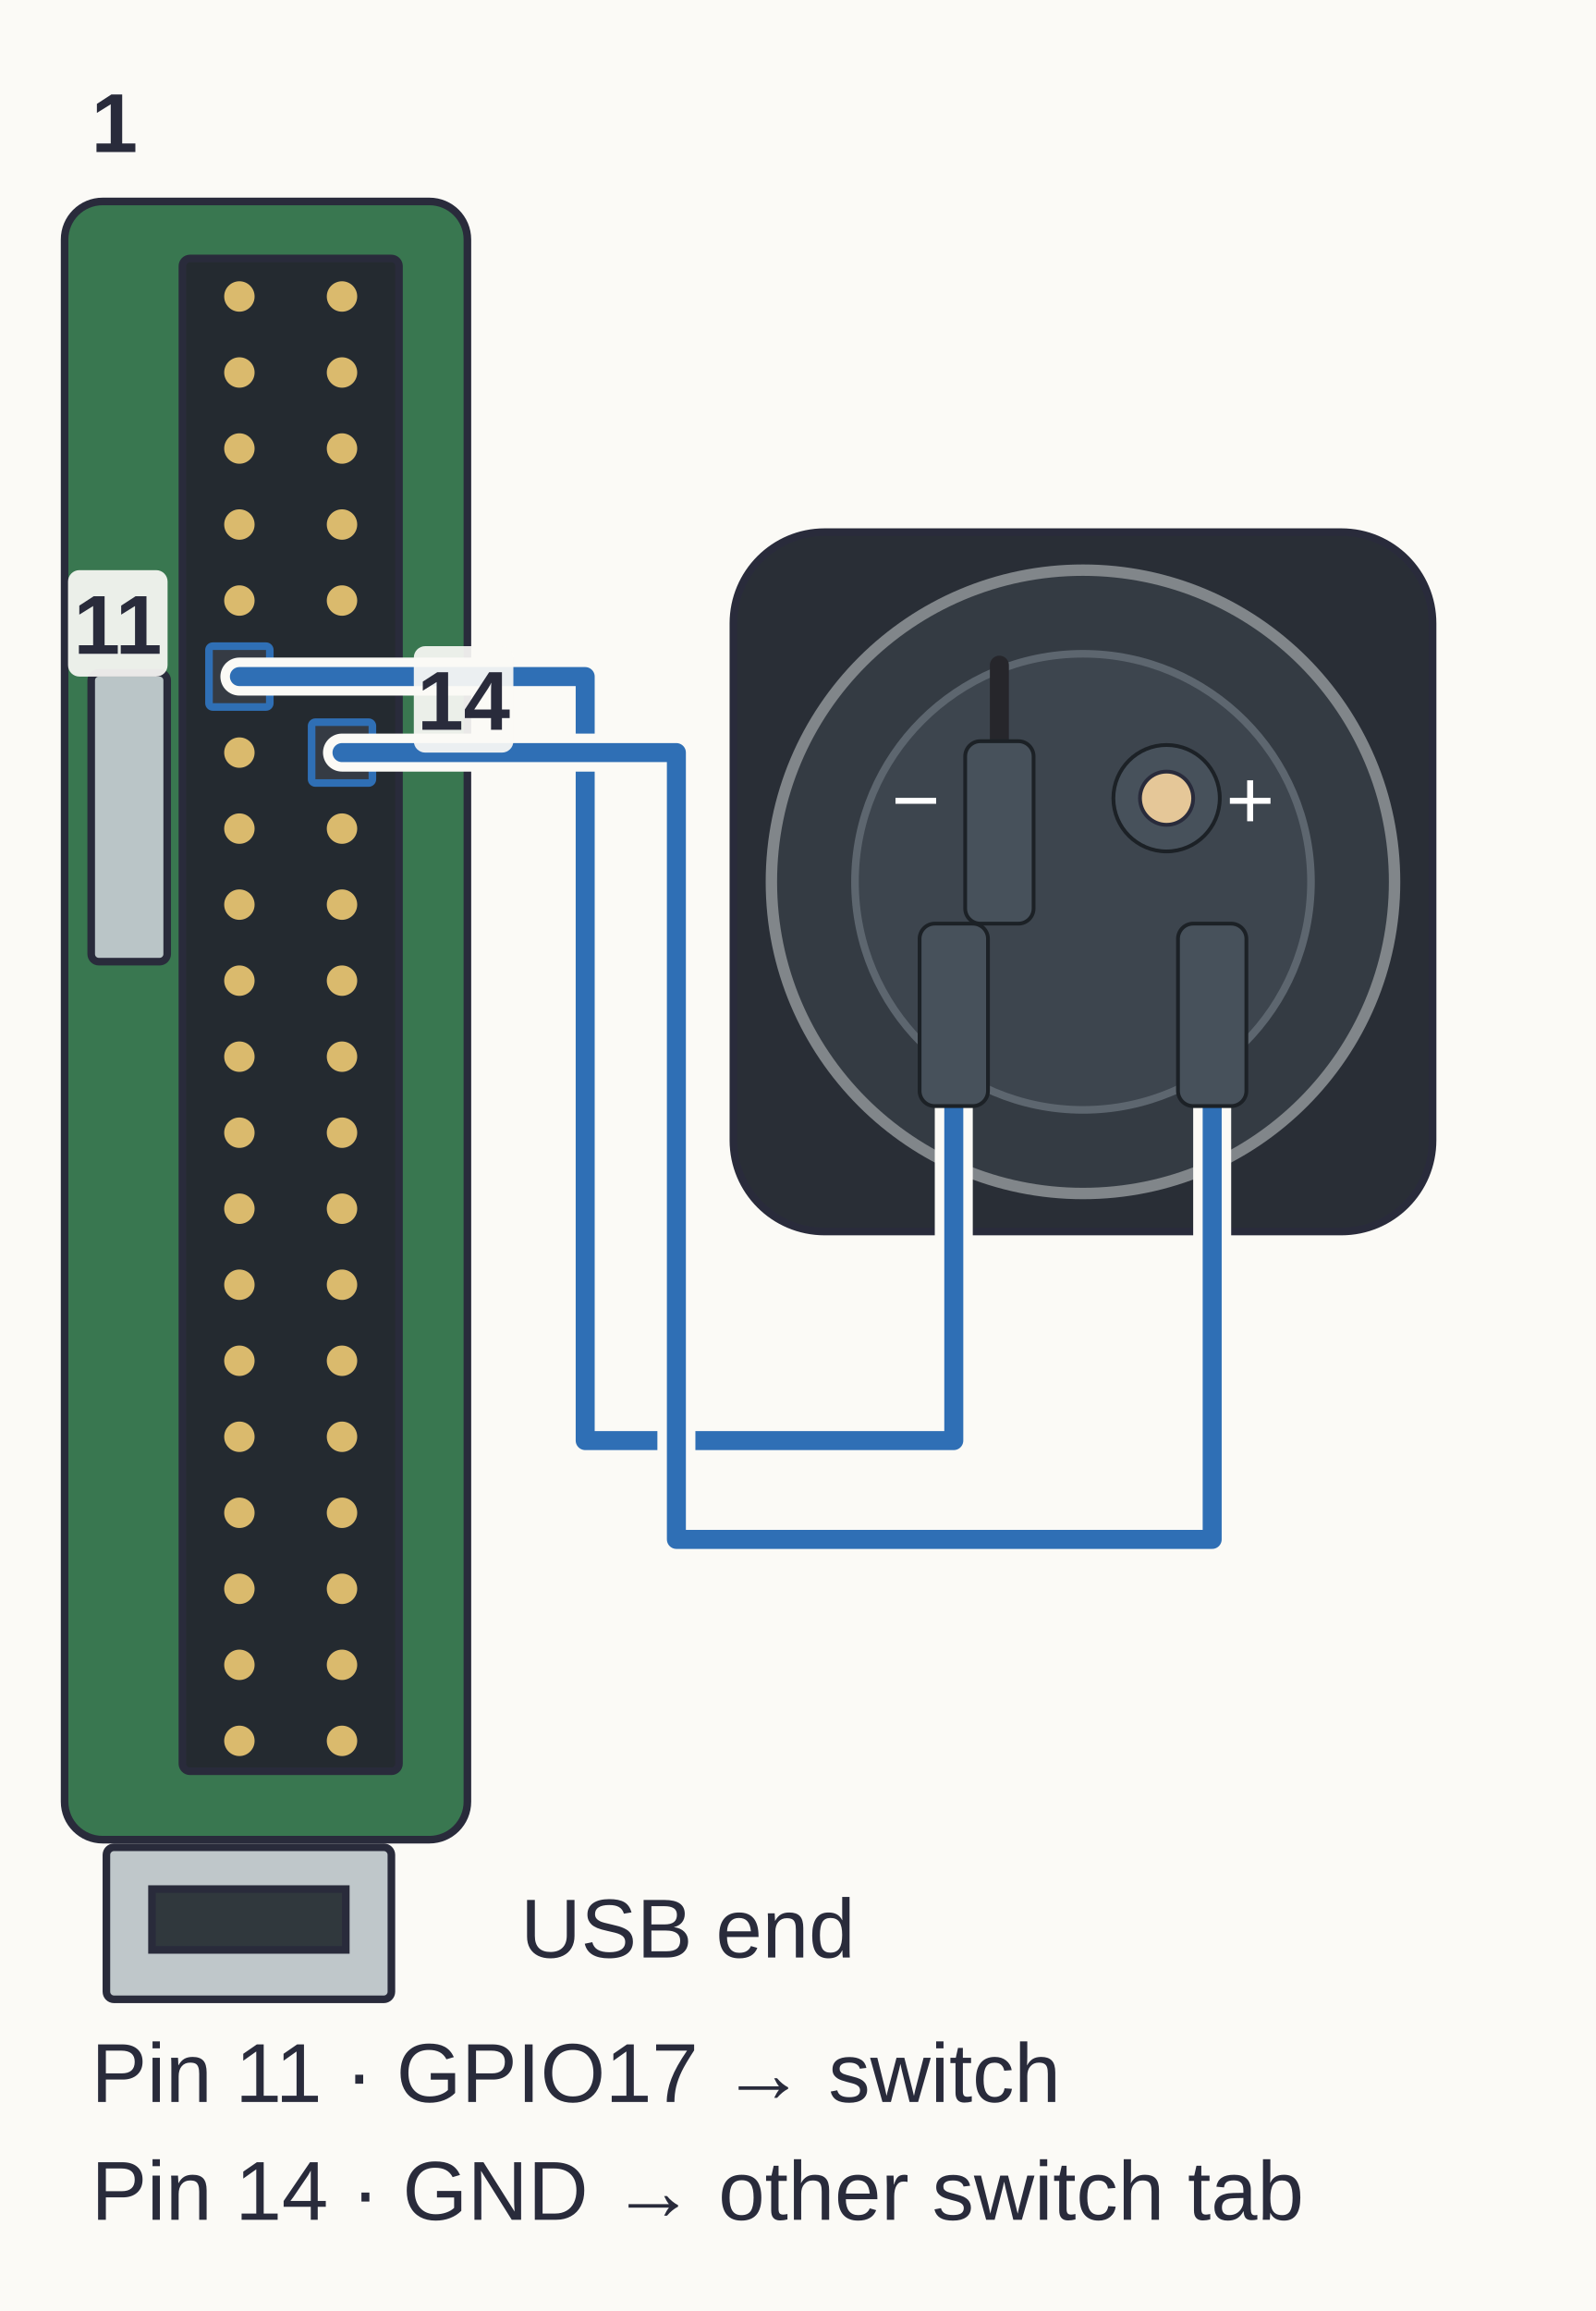
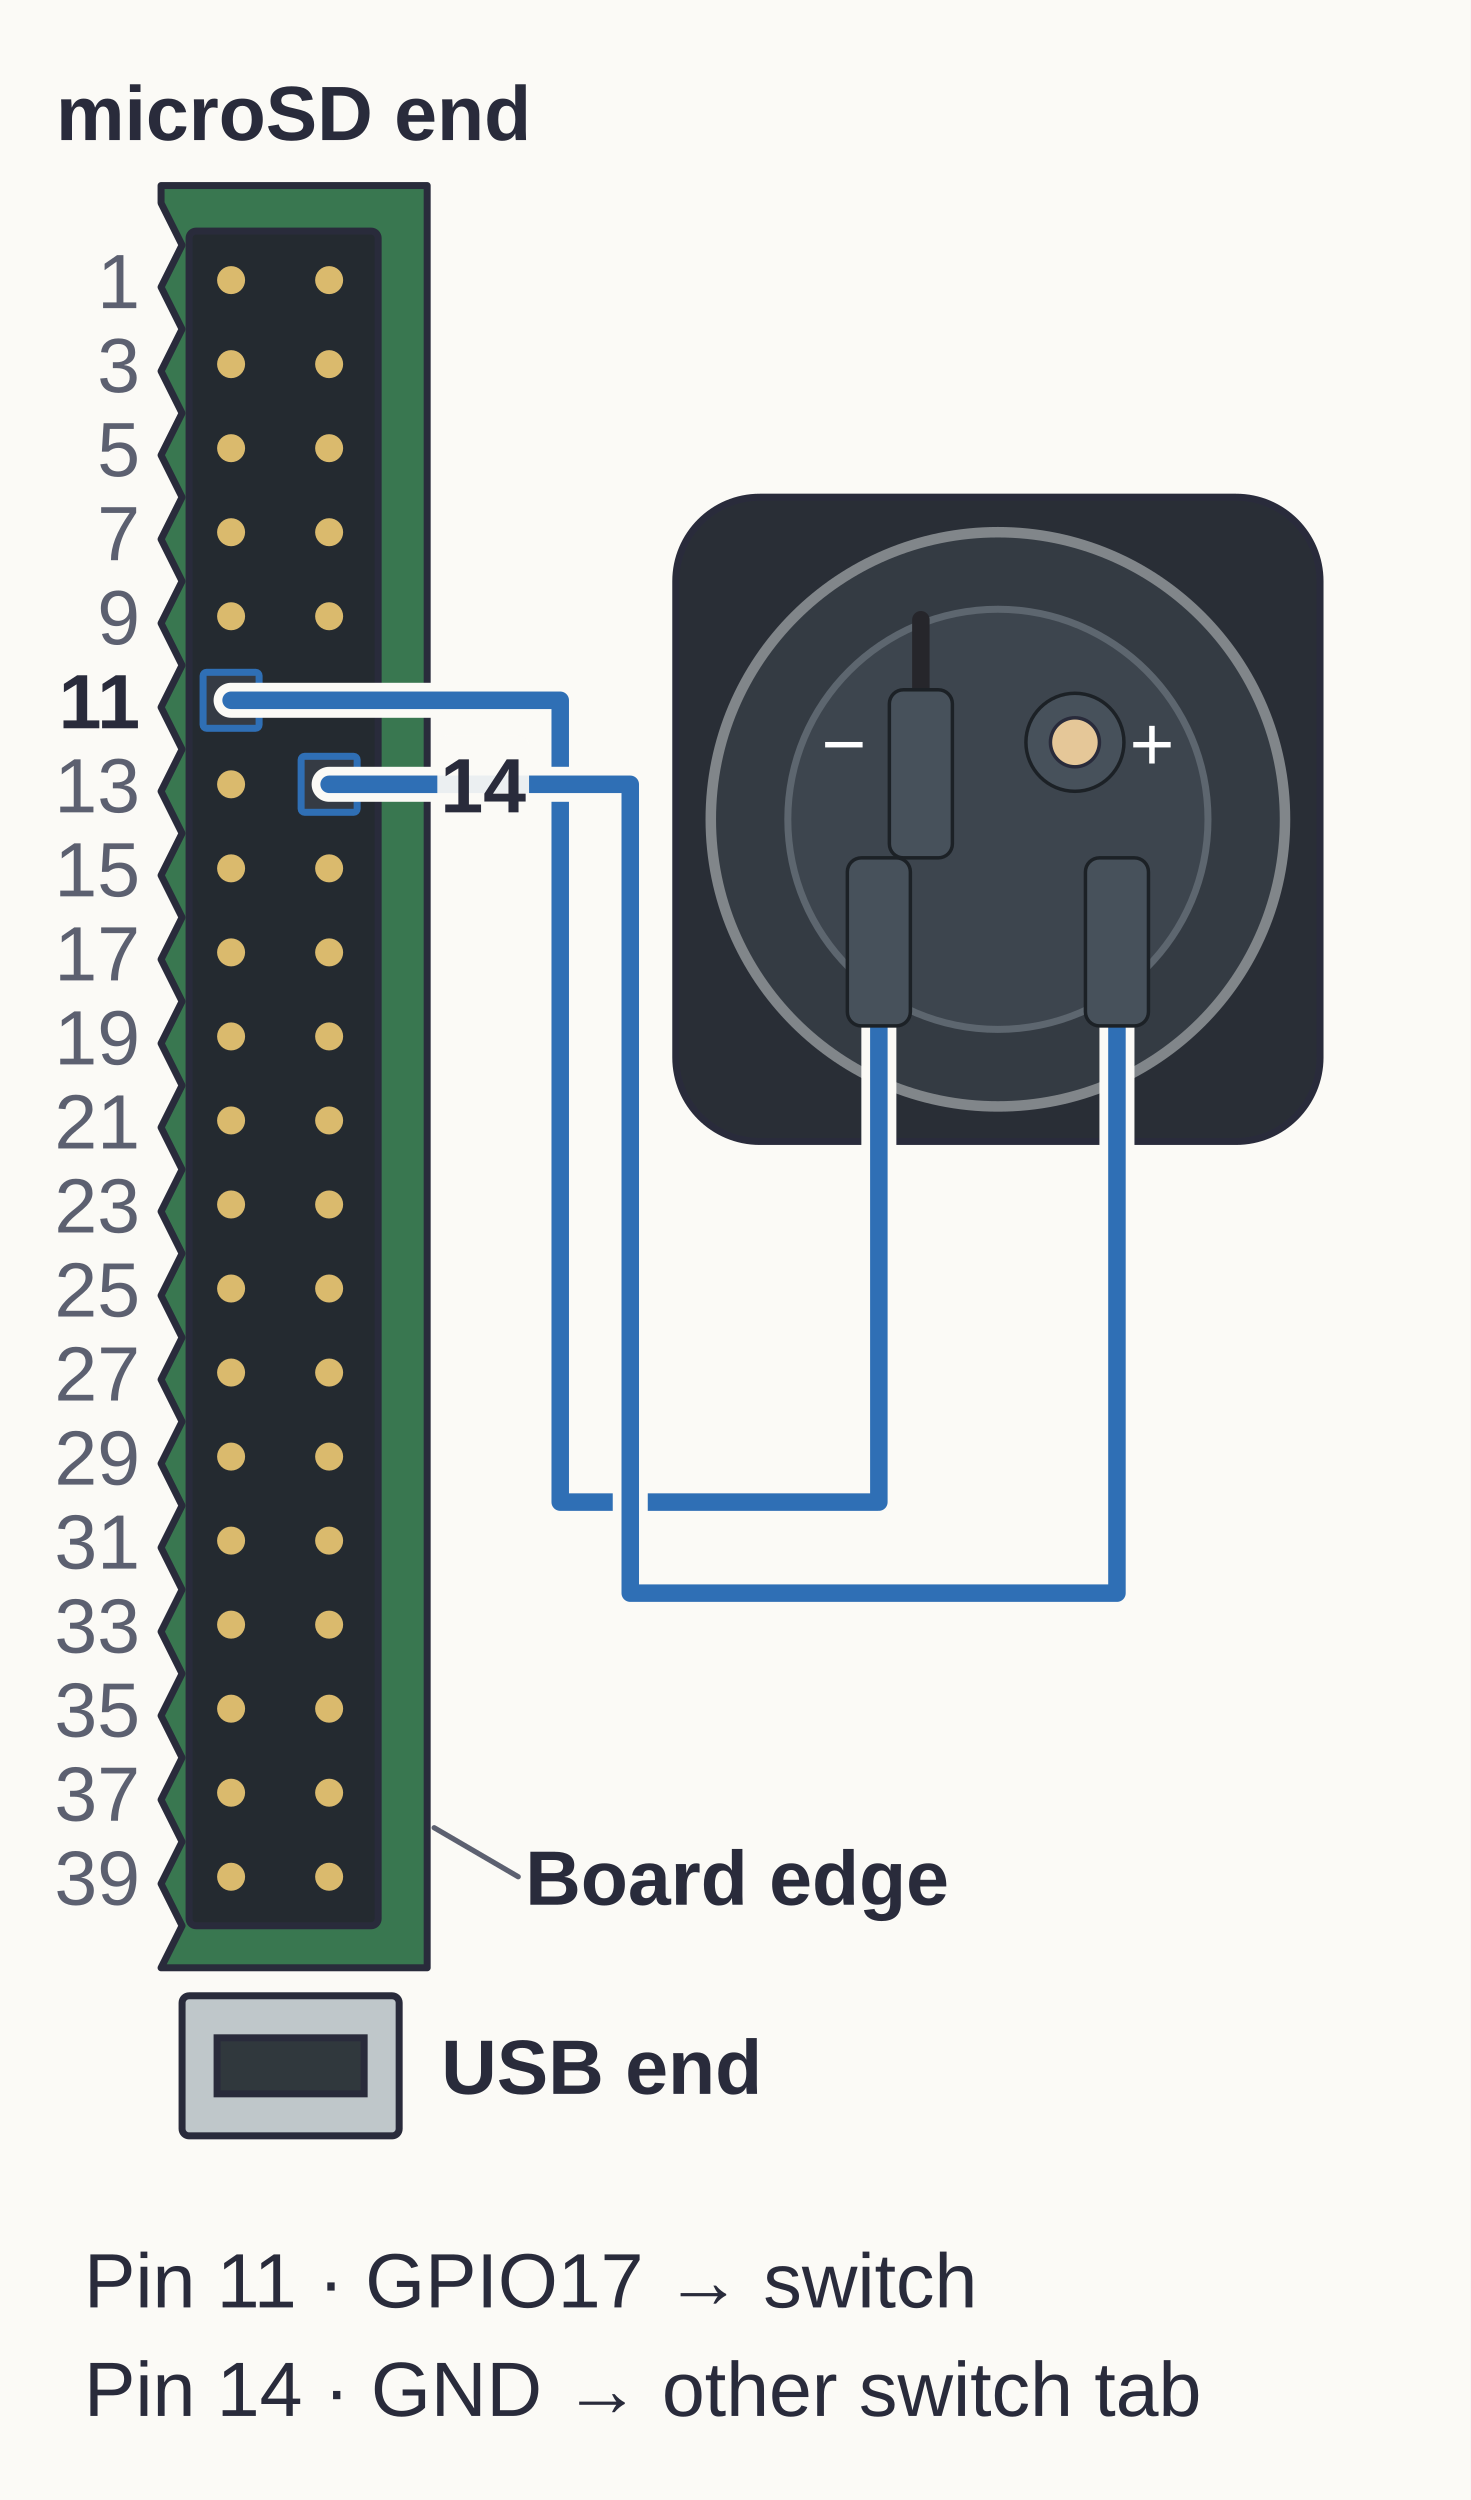
- <svg xmlns="http://www.w3.org/2000/svg" viewBox="0 73 420 608" width="420" height="608" role="img">
+ <svg xmlns="http://www.w3.org/2000/svg" viewBox="0 71 420 714" width="420" height="714" role="img">
  <defs>
    <marker id="arrow" viewBox="0 0 10 10" refX="8" refY="5" markerWidth="7" markerHeight="7" orient="auto-start-reverse">
      <path d="M0 0 L10 5 L0 10z" fill="#2f6fb5" />
    </marker>
  </defs>
-   <rect x="0" y="73" width="420" height="608" fill="#fbfaf6" />
-   <rect x="17" y="126" width="106" height="431" rx="10" fill="#397750" stroke="#292b3b" stroke-width="2" />
-   <rect x="24" y="250" width="20" height="76" rx="2" fill="#bac5c7" stroke="#292b3b" stroke-width="2" />
-   <rect x="48" y="141" width="57" height="398" rx="2" fill="#242a30" stroke="#292b3b" stroke-width="2" />
-   <circle cx="63" cy="151" r="4" fill="#daba6d" stroke="none" stroke-width="2" />
-   <circle cx="90" cy="151" r="4" fill="#daba6d" stroke="none" stroke-width="2" />
-   <circle cx="63" cy="171" r="4" fill="#daba6d" stroke="none" stroke-width="2" />
-   <circle cx="90" cy="171" r="4" fill="#daba6d" stroke="none" stroke-width="2" />
-   <circle cx="63" cy="191" r="4" fill="#daba6d" stroke="none" stroke-width="2" />
-   <circle cx="90" cy="191" r="4" fill="#daba6d" stroke="none" stroke-width="2" />
-   <circle cx="63" cy="211" r="4" fill="#daba6d" stroke="none" stroke-width="2" />
-   <circle cx="90" cy="211" r="4" fill="#daba6d" stroke="none" stroke-width="2" />
-   <circle cx="63" cy="231" r="4" fill="#daba6d" stroke="none" stroke-width="2" />
-   <circle cx="90" cy="231" r="4" fill="#daba6d" stroke="none" stroke-width="2" />
-   <circle cx="63" cy="251" r="4" fill="#daba6d" stroke="none" stroke-width="2" />
-   <rect x="55" y="243" width="16" height="16" rx="1" fill="#353b44" stroke="#2f6fb5" stroke-width="2" />
-   <circle cx="90" cy="251" r="4" fill="#daba6d" stroke="none" stroke-width="2" />
-   <circle cx="63" cy="271" r="4" fill="#daba6d" stroke="none" stroke-width="2" />
-   <circle cx="90" cy="271" r="4" fill="#daba6d" stroke="none" stroke-width="2" />
-   <rect x="82" y="263" width="16" height="16" rx="1" fill="#353b44" stroke="#2f6fb5" stroke-width="2" />
-   <circle cx="63" cy="291" r="4" fill="#daba6d" stroke="none" stroke-width="2" />
-   <circle cx="90" cy="291" r="4" fill="#daba6d" stroke="none" stroke-width="2" />
-   <circle cx="63" cy="311" r="4" fill="#daba6d" stroke="none" stroke-width="2" />
-   <circle cx="90" cy="311" r="4" fill="#daba6d" stroke="none" stroke-width="2" />
-   <circle cx="63" cy="331" r="4" fill="#daba6d" stroke="none" stroke-width="2" />
-   <circle cx="90" cy="331" r="4" fill="#daba6d" stroke="none" stroke-width="2" />
-   <circle cx="63" cy="351" r="4" fill="#daba6d" stroke="none" stroke-width="2" />
-   <circle cx="90" cy="351" r="4" fill="#daba6d" stroke="none" stroke-width="2" />
-   <circle cx="63" cy="371" r="4" fill="#daba6d" stroke="none" stroke-width="2" />
-   <circle cx="90" cy="371" r="4" fill="#daba6d" stroke="none" stroke-width="2" />
-   <circle cx="63" cy="391" r="4" fill="#daba6d" stroke="none" stroke-width="2" />
-   <circle cx="90" cy="391" r="4" fill="#daba6d" stroke="none" stroke-width="2" />
-   <circle cx="63" cy="411" r="4" fill="#daba6d" stroke="none" stroke-width="2" />
-   <circle cx="90" cy="411" r="4" fill="#daba6d" stroke="none" stroke-width="2" />
-   <circle cx="63" cy="431" r="4" fill="#daba6d" stroke="none" stroke-width="2" />
-   <circle cx="90" cy="431" r="4" fill="#daba6d" stroke="none" stroke-width="2" />
-   <circle cx="63" cy="451" r="4" fill="#daba6d" stroke="none" stroke-width="2" />
-   <circle cx="90" cy="451" r="4" fill="#daba6d" stroke="none" stroke-width="2" />
-   <circle cx="63" cy="471" r="4" fill="#daba6d" stroke="none" stroke-width="2" />
-   <circle cx="90" cy="471" r="4" fill="#daba6d" stroke="none" stroke-width="2" />
-   <circle cx="63" cy="491" r="4" fill="#daba6d" stroke="none" stroke-width="2" />
-   <circle cx="90" cy="491" r="4" fill="#daba6d" stroke="none" stroke-width="2" />
-   <circle cx="63" cy="511" r="4" fill="#daba6d" stroke="none" stroke-width="2" />
-   <circle cx="90" cy="511" r="4" fill="#daba6d" stroke="none" stroke-width="2" />
-   <circle cx="63" cy="531" r="4" fill="#daba6d" stroke="none" stroke-width="2" />
-   <circle cx="90" cy="531" r="4" fill="#daba6d" stroke="none" stroke-width="2" />
-   <rect x="28" y="559" width="75" height="40" rx="2" fill="#bfc7ca" stroke="#292b3b" stroke-width="2" />
-   <rect x="40" y="570" width="51" height="16" rx="0" fill="#30383d" stroke="#292b3b" stroke-width="2" />
-   <text x="24" y="113" font-family="Arial,Helvetica,sans-serif" font-size="22" fill="#292b3b" font-weight="700" text-anchor="start">1</text>
-   <text x="137" y="588" font-family="Arial,Helvetica,sans-serif" font-size="22" fill="#292b3b" font-weight="400" text-anchor="start">USB end</text>
+   <rect x="0" y="71" width="420" height="714" fill="#fbfaf6" />
+   <polygon points="46,124 122,124 122,633 46,633 52,621 46,609 52,597 46,585 52,573 46,561 52,549 46,537 52,525 46,513 52,501 46,489 52,477 46,465 52,453 46,441 52,429 46,417 52,405 46,393 52,381 46,369 52,357 46,345 52,333 46,321 52,309 46,297 52,285 46,273 52,261 46,249 52,237 46,225 52,213 46,201 52,189 46,177 52,165 46,153 52,141 46,129" fill="#397750" stroke="#292b3b" stroke-width="2" stroke-linejoin="round" />
+   <rect x="54" y="137" width="54" height="484" rx="2" fill="#242a30" stroke="#292b3b" stroke-width="2" />
+   <circle cx="66" cy="151" r="4" fill="#daba6d" stroke="none" stroke-width="2" />
+   <text x="40" y="159" font-family="Arial,Helvetica,sans-serif" font-size="22" fill="#5c6070" font-weight="400" text-anchor="end">1</text>
+   <circle cx="94" cy="151" r="4" fill="#daba6d" stroke="none" stroke-width="2" />
+   <circle cx="66" cy="175" r="4" fill="#daba6d" stroke="none" stroke-width="2" />
+   <text x="40" y="183" font-family="Arial,Helvetica,sans-serif" font-size="22" fill="#5c6070" font-weight="400" text-anchor="end">3</text>
+   <circle cx="94" cy="175" r="4" fill="#daba6d" stroke="none" stroke-width="2" />
+   <circle cx="66" cy="199" r="4" fill="#daba6d" stroke="none" stroke-width="2" />
+   <text x="40" y="207" font-family="Arial,Helvetica,sans-serif" font-size="22" fill="#5c6070" font-weight="400" text-anchor="end">5</text>
+   <circle cx="94" cy="199" r="4" fill="#daba6d" stroke="none" stroke-width="2" />
+   <circle cx="66" cy="223" r="4" fill="#daba6d" stroke="none" stroke-width="2" />
+   <text x="40" y="231" font-family="Arial,Helvetica,sans-serif" font-size="22" fill="#5c6070" font-weight="400" text-anchor="end">7</text>
+   <circle cx="94" cy="223" r="4" fill="#daba6d" stroke="none" stroke-width="2" />
+   <circle cx="66" cy="247" r="4" fill="#daba6d" stroke="none" stroke-width="2" />
+   <text x="40" y="255" font-family="Arial,Helvetica,sans-serif" font-size="22" fill="#5c6070" font-weight="400" text-anchor="end">9</text>
+   <circle cx="94" cy="247" r="4" fill="#daba6d" stroke="none" stroke-width="2" />
+   <circle cx="66" cy="271" r="4" fill="#daba6d" stroke="none" stroke-width="2" />
+   <rect x="58" y="263" width="16" height="16" rx="1" fill="#353b44" stroke="#2f6fb5" stroke-width="2" />
+   <circle cx="94" cy="271" r="4" fill="#daba6d" stroke="none" stroke-width="2" />
+   <circle cx="66" cy="295" r="4" fill="#daba6d" stroke="none" stroke-width="2" />
+   <text x="40" y="303" font-family="Arial,Helvetica,sans-serif" font-size="22" fill="#5c6070" font-weight="400" text-anchor="end">13</text>
+   <circle cx="94" cy="295" r="4" fill="#daba6d" stroke="none" stroke-width="2" />
+   <rect x="86" y="287" width="16" height="16" rx="1" fill="#353b44" stroke="#2f6fb5" stroke-width="2" />
+   <circle cx="66" cy="319" r="4" fill="#daba6d" stroke="none" stroke-width="2" />
+   <text x="40" y="327" font-family="Arial,Helvetica,sans-serif" font-size="22" fill="#5c6070" font-weight="400" text-anchor="end">15</text>
+   <circle cx="94" cy="319" r="4" fill="#daba6d" stroke="none" stroke-width="2" />
+   <circle cx="66" cy="343" r="4" fill="#daba6d" stroke="none" stroke-width="2" />
+   <text x="40" y="351" font-family="Arial,Helvetica,sans-serif" font-size="22" fill="#5c6070" font-weight="400" text-anchor="end">17</text>
+   <circle cx="94" cy="343" r="4" fill="#daba6d" stroke="none" stroke-width="2" />
+   <circle cx="66" cy="367" r="4" fill="#daba6d" stroke="none" stroke-width="2" />
+   <text x="40" y="375" font-family="Arial,Helvetica,sans-serif" font-size="22" fill="#5c6070" font-weight="400" text-anchor="end">19</text>
+   <circle cx="94" cy="367" r="4" fill="#daba6d" stroke="none" stroke-width="2" />
+   <circle cx="66" cy="391" r="4" fill="#daba6d" stroke="none" stroke-width="2" />
+   <text x="40" y="399" font-family="Arial,Helvetica,sans-serif" font-size="22" fill="#5c6070" font-weight="400" text-anchor="end">21</text>
+   <circle cx="94" cy="391" r="4" fill="#daba6d" stroke="none" stroke-width="2" />
+   <circle cx="66" cy="415" r="4" fill="#daba6d" stroke="none" stroke-width="2" />
+   <text x="40" y="423" font-family="Arial,Helvetica,sans-serif" font-size="22" fill="#5c6070" font-weight="400" text-anchor="end">23</text>
+   <circle cx="94" cy="415" r="4" fill="#daba6d" stroke="none" stroke-width="2" />
+   <circle cx="66" cy="439" r="4" fill="#daba6d" stroke="none" stroke-width="2" />
+   <text x="40" y="447" font-family="Arial,Helvetica,sans-serif" font-size="22" fill="#5c6070" font-weight="400" text-anchor="end">25</text>
+   <circle cx="94" cy="439" r="4" fill="#daba6d" stroke="none" stroke-width="2" />
+   <circle cx="66" cy="463" r="4" fill="#daba6d" stroke="none" stroke-width="2" />
+   <text x="40" y="471" font-family="Arial,Helvetica,sans-serif" font-size="22" fill="#5c6070" font-weight="400" text-anchor="end">27</text>
+   <circle cx="94" cy="463" r="4" fill="#daba6d" stroke="none" stroke-width="2" />
+   <circle cx="66" cy="487" r="4" fill="#daba6d" stroke="none" stroke-width="2" />
+   <text x="40" y="495" font-family="Arial,Helvetica,sans-serif" font-size="22" fill="#5c6070" font-weight="400" text-anchor="end">29</text>
+   <circle cx="94" cy="487" r="4" fill="#daba6d" stroke="none" stroke-width="2" />
+   <circle cx="66" cy="511" r="4" fill="#daba6d" stroke="none" stroke-width="2" />
+   <text x="40" y="519" font-family="Arial,Helvetica,sans-serif" font-size="22" fill="#5c6070" font-weight="400" text-anchor="end">31</text>
+   <circle cx="94" cy="511" r="4" fill="#daba6d" stroke="none" stroke-width="2" />
+   <circle cx="66" cy="535" r="4" fill="#daba6d" stroke="none" stroke-width="2" />
+   <text x="40" y="543" font-family="Arial,Helvetica,sans-serif" font-size="22" fill="#5c6070" font-weight="400" text-anchor="end">33</text>
+   <circle cx="94" cy="535" r="4" fill="#daba6d" stroke="none" stroke-width="2" />
+   <circle cx="66" cy="559" r="4" fill="#daba6d" stroke="none" stroke-width="2" />
+   <text x="40" y="567" font-family="Arial,Helvetica,sans-serif" font-size="22" fill="#5c6070" font-weight="400" text-anchor="end">35</text>
+   <circle cx="94" cy="559" r="4" fill="#daba6d" stroke="none" stroke-width="2" />
+   <circle cx="66" cy="583" r="4" fill="#daba6d" stroke="none" stroke-width="2" />
+   <text x="40" y="591" font-family="Arial,Helvetica,sans-serif" font-size="22" fill="#5c6070" font-weight="400" text-anchor="end">37</text>
+   <circle cx="94" cy="583" r="4" fill="#daba6d" stroke="none" stroke-width="2" />
+   <circle cx="66" cy="607" r="4" fill="#daba6d" stroke="none" stroke-width="2" />
+   <text x="40" y="615" font-family="Arial,Helvetica,sans-serif" font-size="22" fill="#5c6070" font-weight="400" text-anchor="end">39</text>
+   <circle cx="94" cy="607" r="4" fill="#daba6d" stroke="none" stroke-width="2" />
+   <text x="16" y="111" font-family="Arial,Helvetica,sans-serif" font-size="22" fill="#292b3b" font-weight="700" text-anchor="start">microSD end</text>
+   <rect x="52" y="641" width="62" height="40" rx="2" fill="#bfc7ca" stroke="#292b3b" stroke-width="2" />
+   <rect x="62" y="653" width="42" height="16" rx="0" fill="#30383d" stroke="#292b3b" stroke-width="2" />
+   <text x="126" y="669" font-family="Arial,Helvetica,sans-serif" font-size="22" fill="#292b3b" font-weight="700" text-anchor="start">USB end</text>
+   <text x="150" y="615" font-family="Arial,Helvetica,sans-serif" font-size="22" fill="#292b3b" font-weight="700" text-anchor="start">Board edge</text>
+   <path d="M148 607 L124 593" fill="none" stroke="#5c6070" stroke-width="1.5" stroke-linejoin="round" stroke-linecap="round" />
  <rect x="193" y="213" width="184" height="184" rx="24" fill="#292e36" stroke="#292b3b" stroke-width="2" />
  <circle cx="285" cy="305" r="82" fill="#343b43" stroke="#81868a" stroke-width="3" />
  <circle cx="285" cy="305" r="60" fill="#3d454e" stroke="#5d666f" stroke-width="2" />
  <rect x="258" y="271" width="10" height="24" rx="1" fill="#c9d0d4" stroke="#f6f6ee" stroke-width="1" />
  <rect x="302" y="271" width="10" height="24" rx="1" fill="#c9d0d4" stroke="#f6f6ee" stroke-width="1" />
  <rect x="246" y="319" width="10" height="24" rx="1" fill="#c9d0d4" stroke="#f6f6ee" stroke-width="1" />
  <rect x="314" y="319" width="10" height="24" rx="1" fill="#c9d0d4" stroke="#f6f6ee" stroke-width="1" />
  <text x="241" y="291" font-family="Arial,Helvetica,sans-serif" font-size="22" fill="#fff" font-weight="400" text-anchor="middle">−</text>
  <text x="329" y="291" font-family="Arial,Helvetica,sans-serif" font-size="22" fill="#fff" font-weight="400" text-anchor="middle">+</text>
  <path d="M263 268 L263 248" fill="none" stroke="#26262b" stroke-width="5" stroke-linejoin="round" stroke-linecap="round" />
  <rect x="254" y="268" width="18" height="48" rx="4" fill="#47515b" stroke="#1c2126" stroke-width="1" />
  <circle cx="307" cy="283" r="14" fill="#47515b" stroke="#1c2126" stroke-width="1" />
  <circle cx="307" cy="283" r="7" fill="#e5c798" stroke="#292b3b" stroke-width="1" />
-   <path d="M63 251 L154 251 L154 452 L251 452 L251 331" fill="none" stroke="#fbfaf6" stroke-width="10" stroke-linejoin="round" stroke-linecap="round" />
-   <path d="M63 251 L154 251 L154 452 L251 452 L251 331" fill="none" stroke="#2f6fb5" stroke-width="5" stroke-linejoin="round" stroke-linecap="round" />
-   <path d="M90 271 L178 271 L178 478 L319 478 L319 331" fill="none" stroke="#fbfaf6" stroke-width="10" stroke-linejoin="round" stroke-linecap="round" />
-   <path d="M90 271 L178 271 L178 478 L319 478 L319 331" fill="none" stroke="#2f6fb5" stroke-width="5" stroke-linejoin="round" stroke-linecap="round" />
+   <path d="M66 271 L160 271 L160 500 L251 500 L251 331" fill="none" stroke="#fbfaf6" stroke-width="10" stroke-linejoin="round" stroke-linecap="round" />
+   <path d="M66 271 L160 271 L160 500 L251 500 L251 331" fill="none" stroke="#2f6fb5" stroke-width="5" stroke-linejoin="round" stroke-linecap="round" />
+   <path d="M94 295 L180 295 L180 526 L319 526 L319 331" fill="none" stroke="#fbfaf6" stroke-width="10" stroke-linejoin="round" stroke-linecap="round" />
+   <path d="M94 295 L180 295 L180 526 L319 526 L319 331" fill="none" stroke="#2f6fb5" stroke-width="5" stroke-linejoin="round" stroke-linecap="round" />
  <rect x="242" y="316" width="18" height="48" rx="4" fill="#47515b" stroke="#1c2126" stroke-width="1" />
  <rect x="310" y="316" width="18" height="48" rx="4" fill="#47515b" stroke="#1c2126" stroke-width="1" />
-   <rect x="17.9" y="223" width="26.2" height="28" rx="3" fill="#fbfaf6" opacity=".92" />
-   <text x="31" y="245" font-family="Arial,Helvetica,sans-serif" font-size="22" fill="#292b3b" font-weight="700" text-anchor="middle">11</text>
-   <rect x="108.9" y="243" width="26.2" height="28" rx="3" fill="#fbfaf6" opacity=".92" />
-   <text x="122" y="265" font-family="Arial,Helvetica,sans-serif" font-size="22" fill="#292b3b" font-weight="700" text-anchor="middle">14</text>
-   <text x="24" y="626" font-family="Arial,Helvetica,sans-serif" font-size="22" fill="#292b3b" font-weight="400" text-anchor="start">Pin 11 · GPIO17 → switch</text>
-   <text x="24" y="657" font-family="Arial,Helvetica,sans-serif" font-size="22" fill="#292b3b" font-weight="400" text-anchor="start">Pin 14 · GND → other switch tab</text>
+   <text x="40" y="279" font-family="Arial,Helvetica,sans-serif" font-size="22" fill="#292b3b" font-weight="700" text-anchor="end">11</text>
+   <rect x="124.9" y="281" width="26.2" height="28" rx="3" fill="#fbfaf6" opacity=".92" />
+   <text x="138" y="303" font-family="Arial,Helvetica,sans-serif" font-size="22" fill="#292b3b" font-weight="700" text-anchor="middle">14</text>
+   <text x="24" y="730" font-family="Arial,Helvetica,sans-serif" font-size="22" fill="#292b3b" font-weight="400" text-anchor="start">Pin 11 · GPIO17 → switch</text>
+   <text x="24" y="761" font-family="Arial,Helvetica,sans-serif" font-size="22" fill="#292b3b" font-weight="400" text-anchor="start">Pin 14 · GND → other switch tab</text>
</svg>
